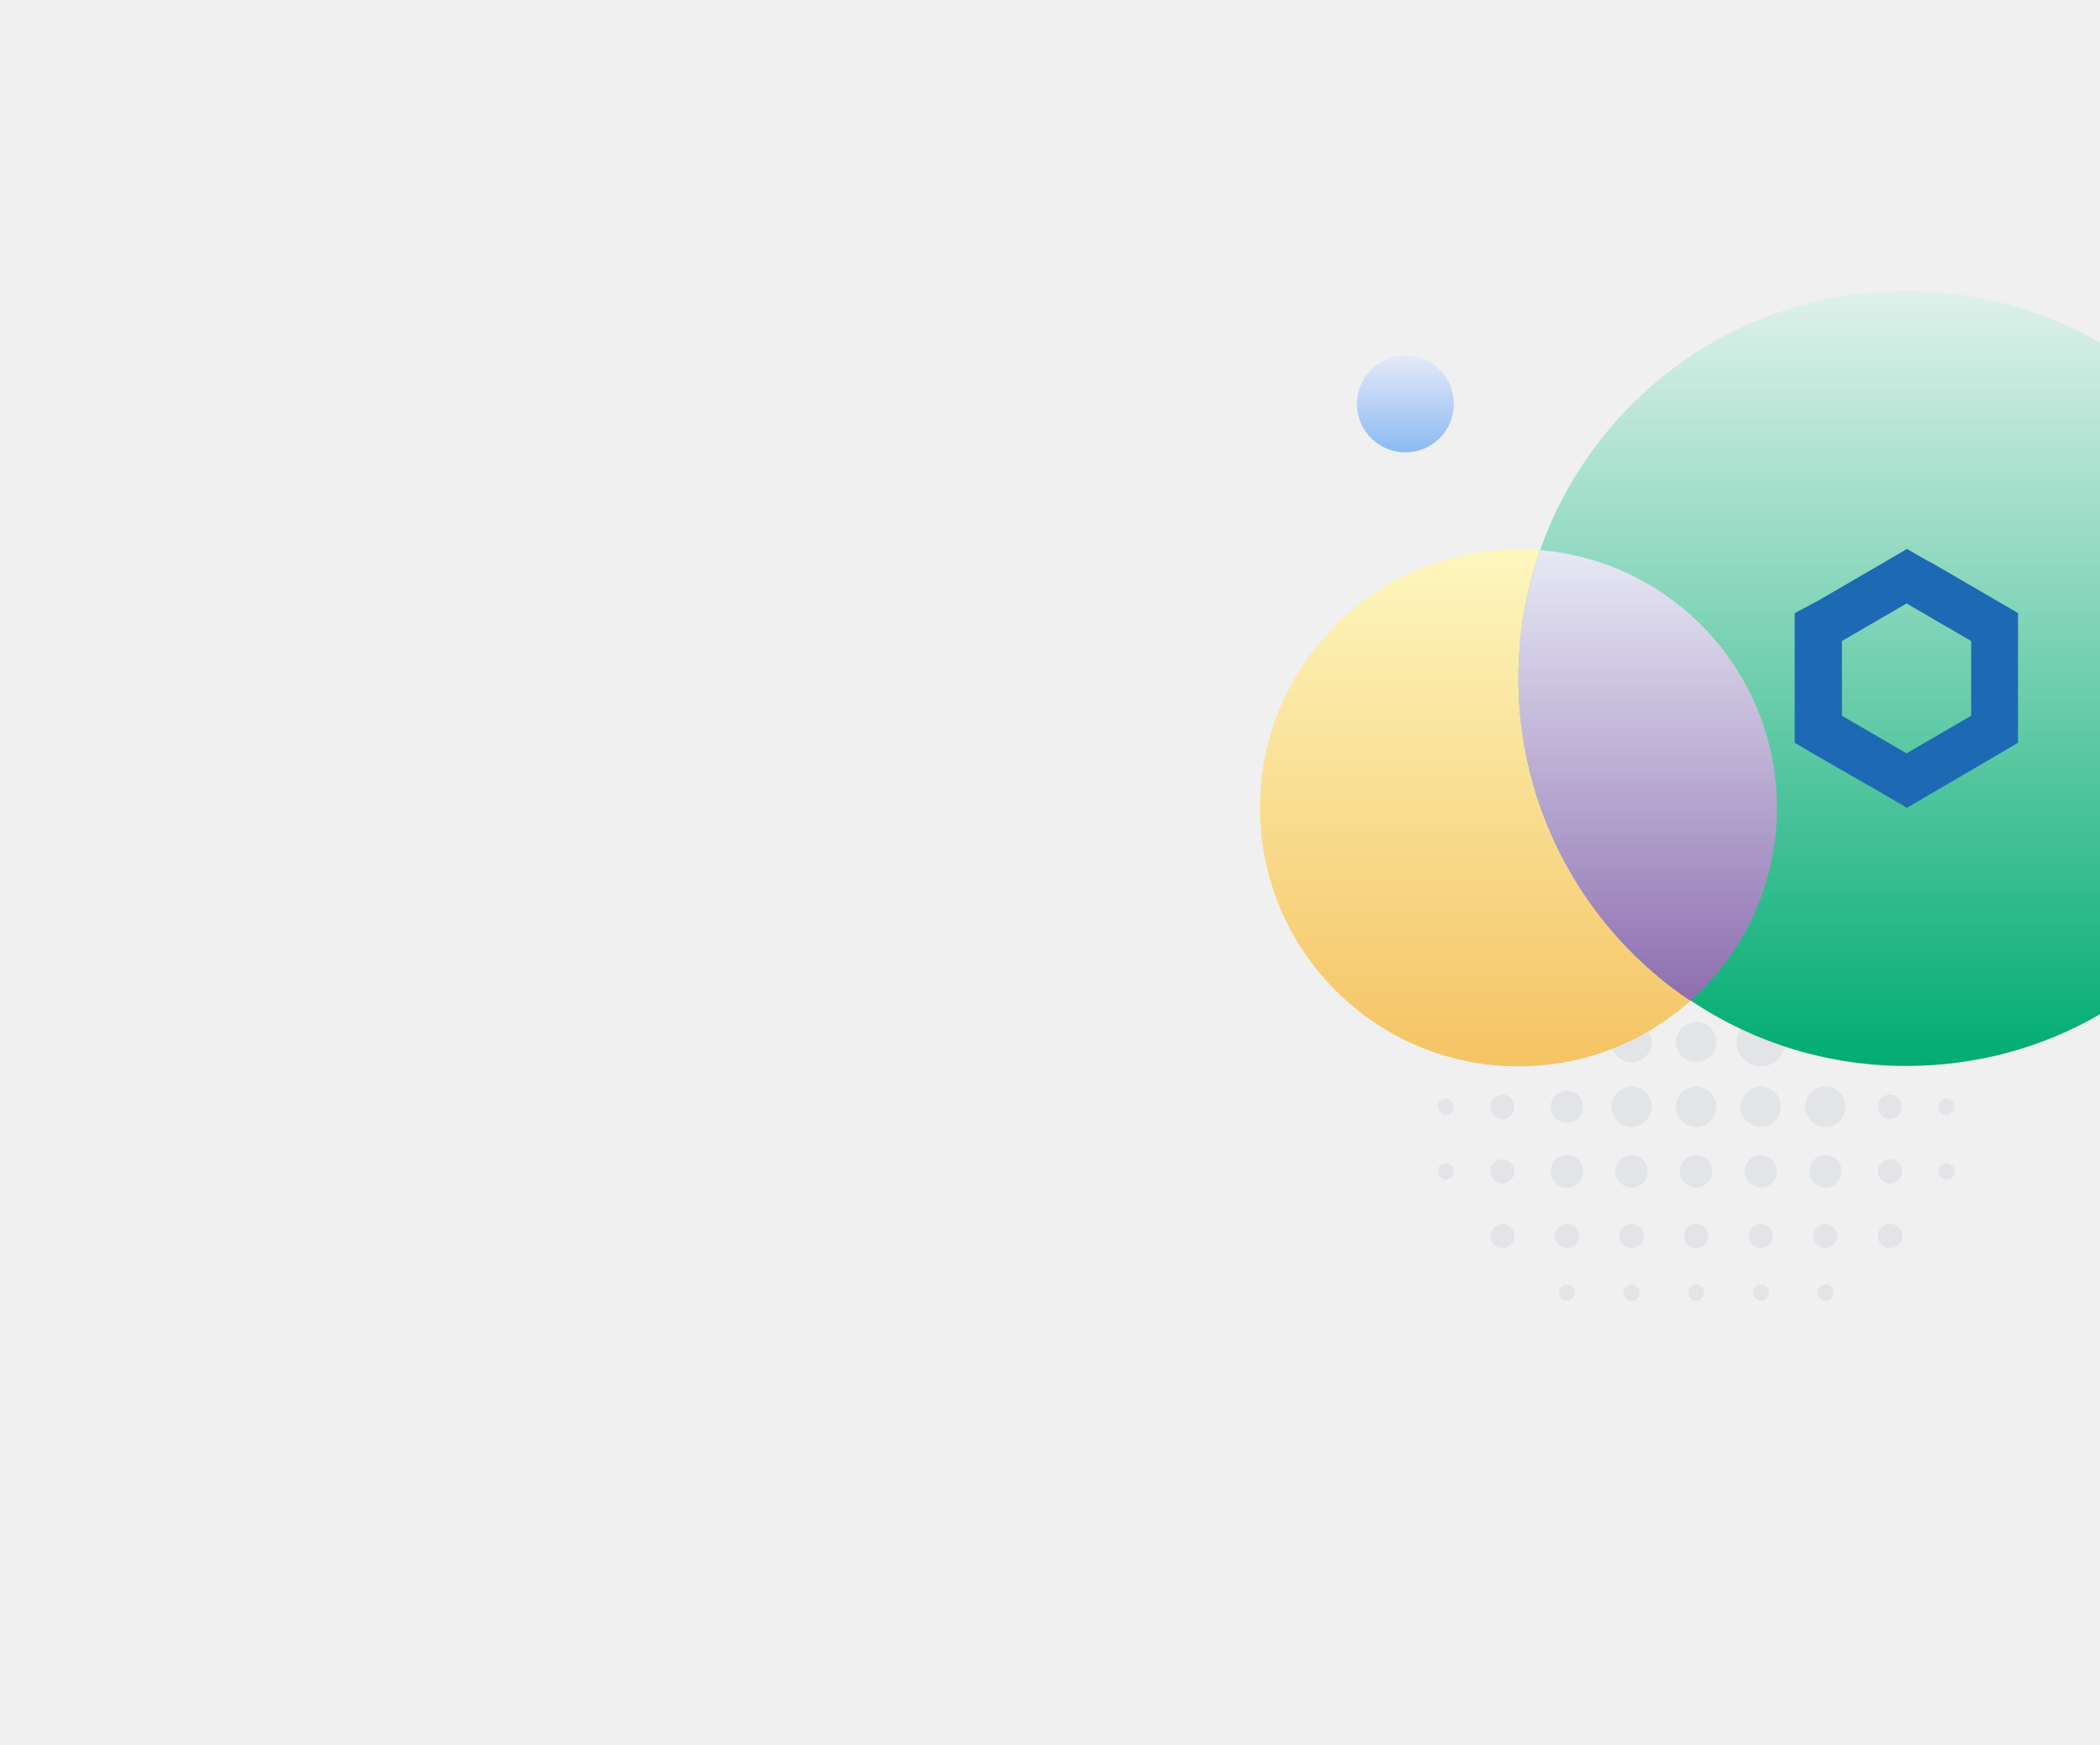
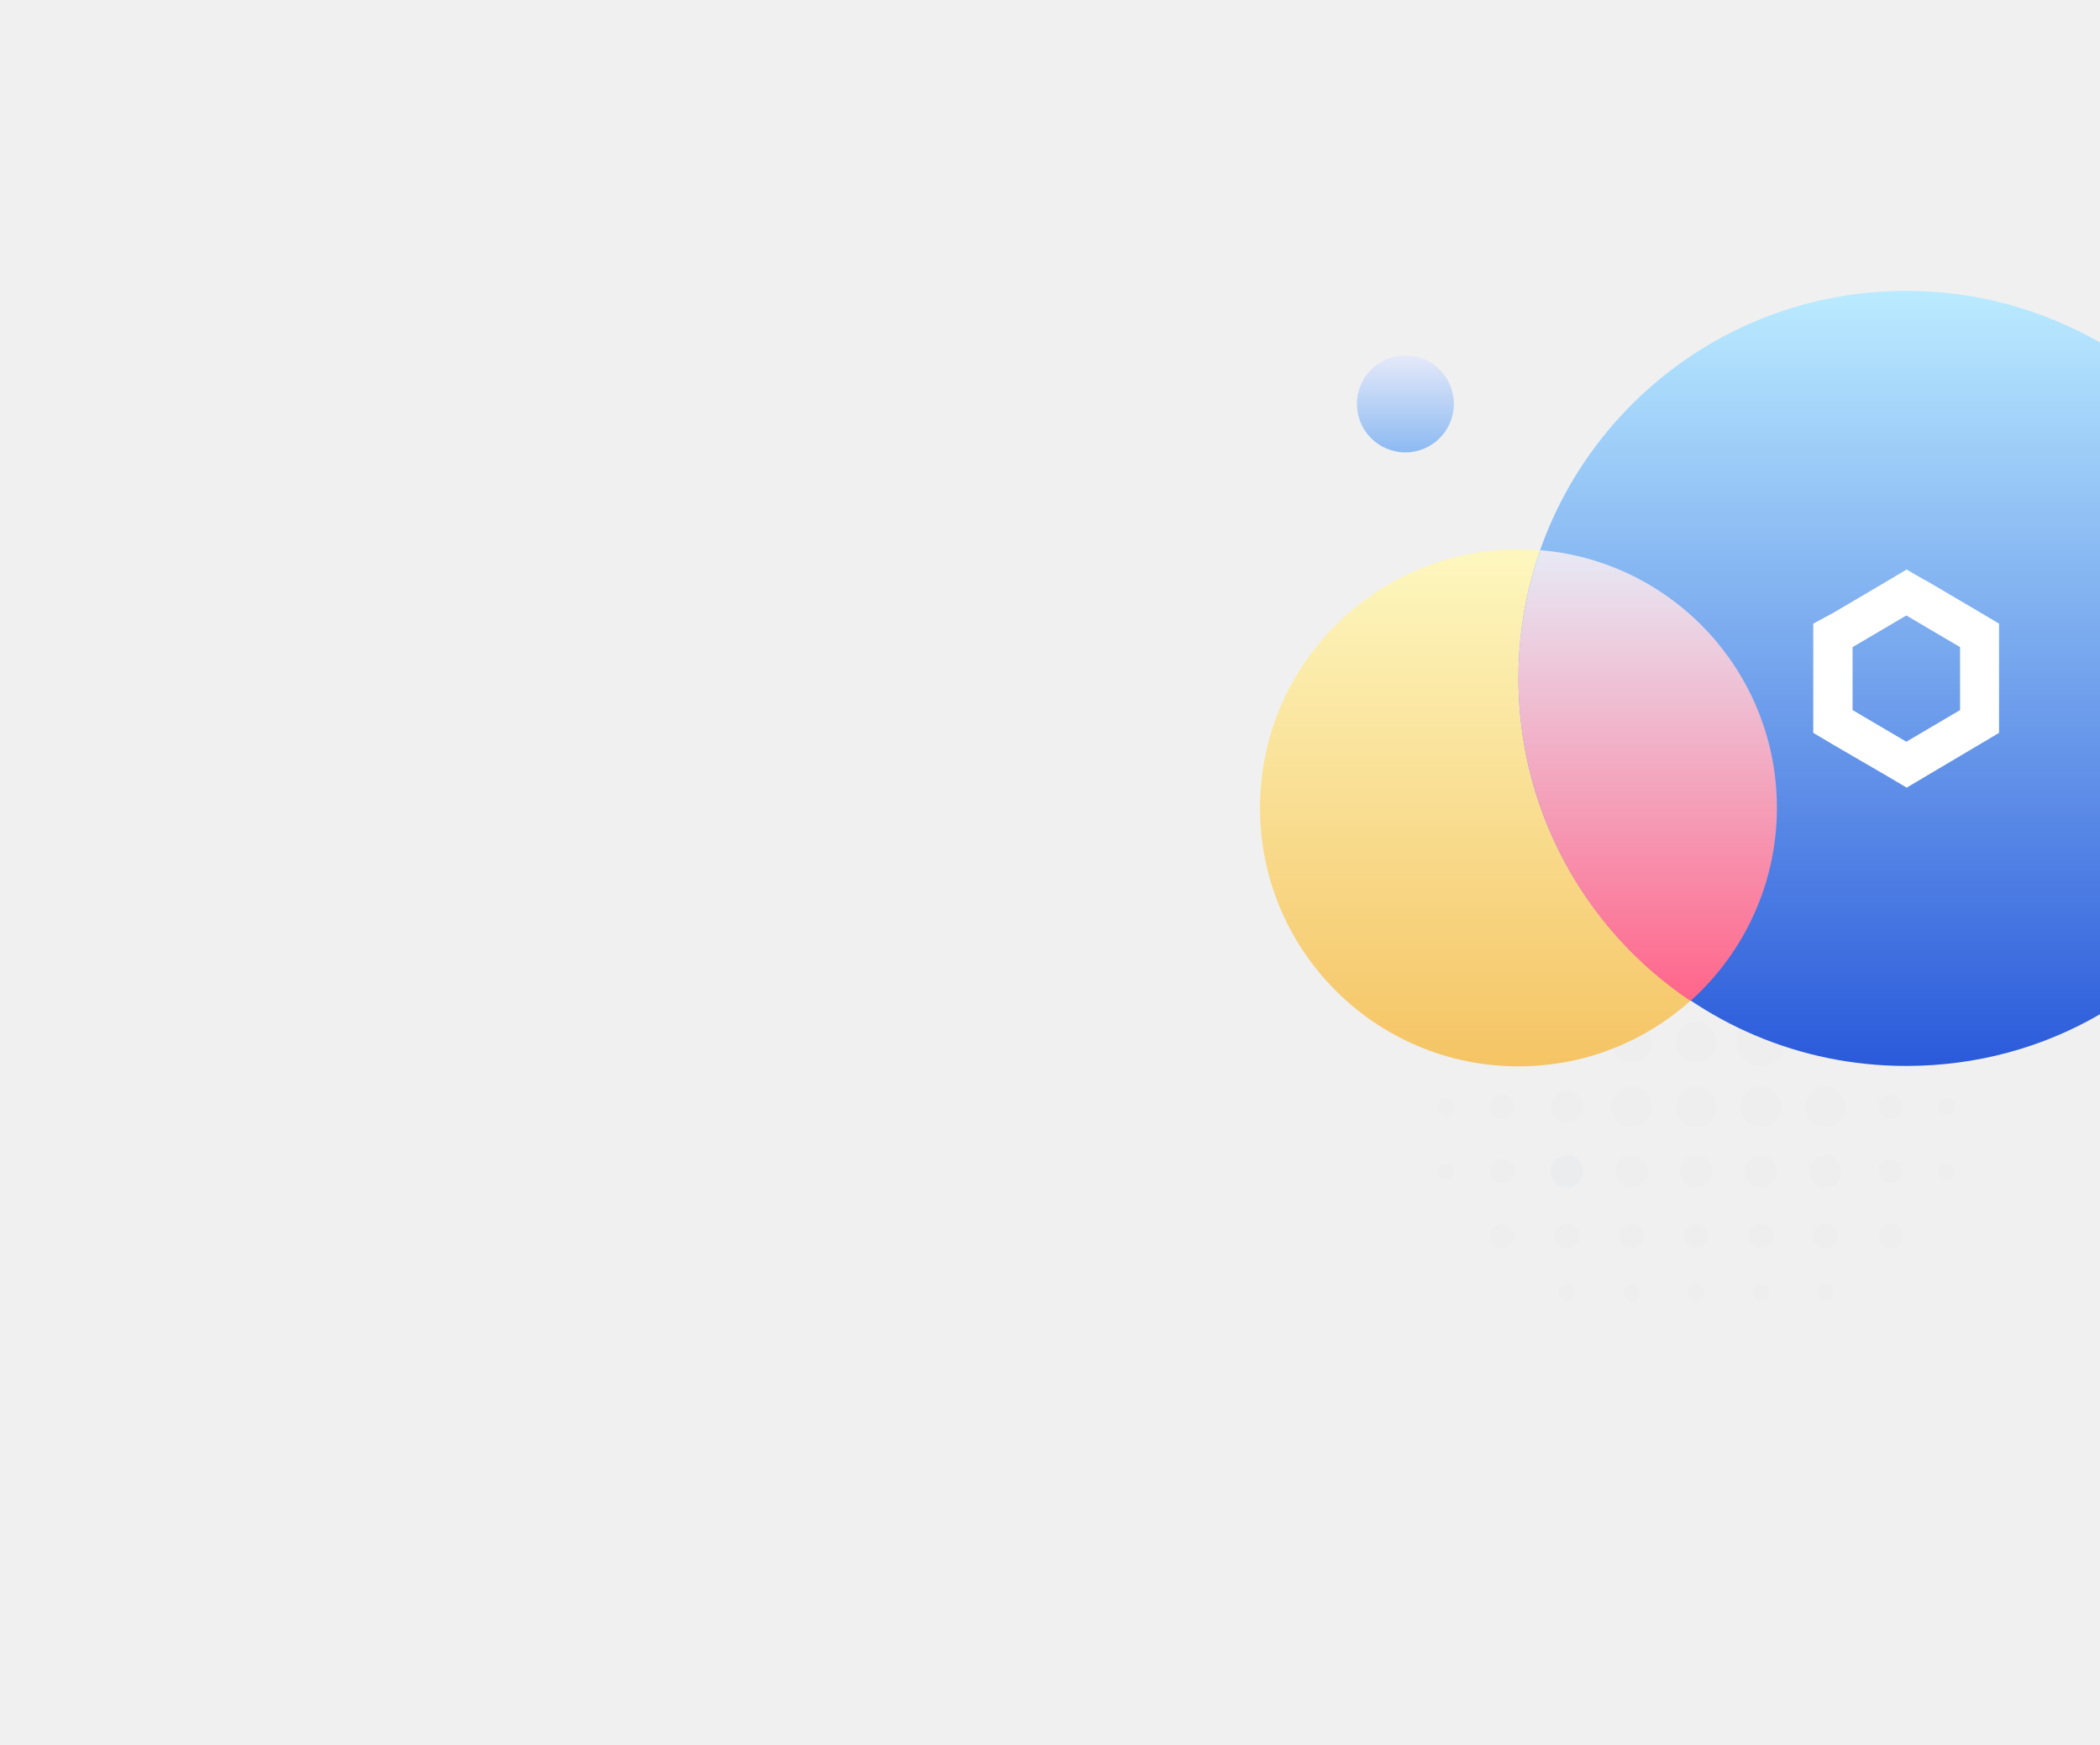
- <svg xmlns="http://www.w3.org/2000/svg" width="520" height="432" viewBox="0 0 520 432">
-   <style type="text/css">
- 	.st0{opacity:0.2;}
- 	.st1{fill:#A9B5C7;}
- 	.st2{fill:url(#Ellipse_125_1_);}
- 	.st3{fill:url(#Ellipse_127_1_);}
- 	.st4{fill:url(#Ellipse_126_1_);}
- 	.st5{fill:url(#Intersection_3_1_);}
- 	.st6{fill:#1E69B3;}
- </style>
-   <g>
-     <g id="bg_tile_sai" transform="translate(-104 -640)">
-       <g id="Group_1238" transform="translate(84 18)" class="st0">
-         <circle id="Ellipse_112" class="st1" cx="392" cy="912" r="3" />
-         <circle id="Ellipse_145" class="st1" cx="488" cy="912" r="3" />
-         <circle id="Ellipse_147" class="st1" cx="488" cy="896" r="3" />
-         <circle id="Ellipse_113" class="st1" cx="392" cy="896" r="3" />
-         <circle id="Ellipse_114" class="st1" cx="392" cy="880" r="3" />
-         <circle id="Ellipse_115" class="st1" cx="392" cy="864" r="3" />
-         <circle id="Ellipse_116" class="st1" cx="392" cy="848" r="3" />
-         <circle id="Ellipse_112-2" class="st1" cx="378" cy="912" r="2" />
-         <circle id="Ellipse_113-2" class="st1" cx="378" cy="896" r="2" />
-         <circle id="Ellipse_114-2" class="st1" cx="378" cy="880" r="2" />
-         <circle id="Ellipse_115-2" class="st1" cx="378" cy="864" r="2" />
-         <circle id="Ellipse_116-2" class="st1" cx="378" cy="848" r="2" />
-         <circle id="Ellipse_112-3" class="st1" cx="408" cy="912" r="4" />
-         <circle id="Ellipse_113-3" class="st1" cx="408" cy="896" r="4" />
-         <circle id="Ellipse_114-3" class="st1" cx="408" cy="880" r="4" />
-         <circle id="Ellipse_115-3" class="st1" cx="408" cy="864" r="4" />
-         <circle id="Ellipse_116-3" class="st1" cx="408" cy="848" r="4" />
-         <circle id="Ellipse_112-4" class="st1" cx="472" cy="928" r="3" />
-         <circle id="Ellipse_146" class="st1" cx="488" cy="928" r="3" />
-         <circle id="Ellipse_113-4" class="st1" cx="456" cy="928" r="3" />
-         <circle id="Ellipse_114-4" class="st1" cx="440" cy="928" r="3" />
-         <circle id="Ellipse_115-4" class="st1" cx="424" cy="928" r="3" />
-         <circle id="Ellipse_116-4" class="st1" cx="408" cy="928" r="3" />
-         <circle id="Ellipse_136" class="st1" cx="392" cy="928" r="3" />
-         <circle id="Ellipse_112-5" class="st1" cx="472" cy="942" r="2" />
-         <circle id="Ellipse_144" class="st1" cx="502" cy="912" r="2" />
-         <circle id="Ellipse_148" class="st1" cx="502" cy="896" r="2" />
-         <circle id="Ellipse_113-5" class="st1" cx="456" cy="942" r="2" />
-         <circle id="Ellipse_114-5" class="st1" cx="440" cy="942" r="2" />
-         <circle id="Ellipse_115-5" class="st1" cx="424" cy="942" r="2" />
-         <circle id="Ellipse_116-5" class="st1" cx="408" cy="942" r="2" />
-         <circle id="Ellipse_112-6" class="st1" cx="472" cy="912" r="4" />
-         <circle id="Ellipse_113-6" class="st1" cx="456" cy="912" r="4" />
-         <circle id="Ellipse_114-6" class="st1" cx="440" cy="912" r="4" />
-         <circle id="Ellipse_115-6" class="st1" cx="424" cy="912" r="4" />
-         <circle id="Ellipse_137" class="st1" cx="424" cy="896" r="5" />
-         <circle id="Ellipse_138" class="st1" cx="440" cy="896" r="5" />
-         <circle id="Ellipse_140" class="st1" cx="456" cy="896" r="5" />
-         <circle id="Ellipse_141" class="st1" cx="472" cy="896" r="5" />
-         <circle id="Ellipse_139" class="st1" cx="424" cy="880" r="5" />
-         <circle id="Ellipse_142" class="st1" cx="440" cy="880" r="5" />
-         <circle id="Ellipse_143" class="st1" cx="456" cy="880" r="6" />
-         <circle id="Ellipse_116-6" class="st1" cx="408" cy="912" r="4" />
-       </g>
-       <linearGradient id="Ellipse_125_1_" gradientUnits="userSpaceOnUse" x1="202.367" y1="1271.085" x2="202.367" y2="1272.085" gradientTransform="matrix(128 0 0 -128 -25423 163602.891)">
-         <stop offset="0" style="stop-color:#F5C464" />
-         <stop offset="1" style="stop-color:#FDF7BF" />
-       </linearGradient>
-       <circle id="Ellipse_125" class="st2" cx="480" cy="840" r="64" />
-       <linearGradient id="Ellipse_127_1_" gradientUnits="userSpaceOnUse" x1="201.953" y1="1272.687" x2="201.953" y2="1273.687" gradientTransform="matrix(192 0 0 -192 -38223 245259.828)">
-         <stop offset="0" style="stop-color:#00AC71" />
-         <stop offset="1" style="stop-color:#DFF1EC" />
-       </linearGradient>
-       <path id="Ellipse_127" class="st3" d="M576,712c17.5,0,33.9,4.7,48,12.8l0,0v166.3l0,0c-14.1,8.2-30.5,12.8-48,12.8    c-53,0-96-43-96-96S523,712,576,712z" />
-       <linearGradient id="Ellipse_126_1_" gradientUnits="userSpaceOnUse" x1="206.125" y1="1250.265" x2="206.125" y2="1251.265" gradientTransform="matrix(24 0 0 -24 -4495 30758.354)">
-         <stop offset="0" style="stop-color:#8CBAF2" />
-         <stop offset="1" style="stop-color:#E5E9F9" />
-       </linearGradient>
-       <circle id="Ellipse_126" class="st4" cx="452" cy="740" r="12" />
-       <linearGradient id="Intersection_3_1_" gradientUnits="userSpaceOnUse" x1="203.234" y1="1270.377" x2="203.234" y2="1271.377" gradientTransform="matrix(64.0001 0 0 -111.555 -12495.021 142604.656)">
-         <stop offset="0" style="stop-color:#8E6FB0" />
-         <stop offset="1" style="stop-color:#E7E9F5" />
-       </linearGradient>
-       <path id="Intersection_3" class="st5" d="M480,808c0-10.8,1.8-21.6,5.4-31.8C518.5,779,544,806.7,544,840    c0,18.3-7.8,35.6-21.4,47.8C496,870,480,840,480,808z" />
-     </g>
+ <svg xmlns="http://www.w3.org/2000/svg" width="520" height="432" viewBox="0 0 520 432" fill="none">
+   <g opacity="0.2">
+     <path opacity="0.2" d="M372 293C373.657 293 375 291.657 375 290C375 288.343 373.657 287 372 287C370.343 287 369 288.343 369 290C369 291.657 370.343 293 372 293Z" fill="#A9B5C7" />
+     <path opacity="0.2" d="M468 293C469.657 293 471 291.657 471 290C471 288.343 469.657 287 468 287C466.343 287 465 288.343 465 290C465 291.657 466.343 293 468 293Z" fill="#A9B5C7" />
+     <path opacity="0.2" d="M468 277C469.657 277 471 275.657 471 274C471 272.343 469.657 271 468 271C466.343 271 465 272.343 465 274C465 275.657 466.343 277 468 277Z" fill="#A9B5C7" />
+     <path opacity="0.2" d="M372 277C373.657 277 375 275.657 375 274C375 272.343 373.657 271 372 271C370.343 271 369 272.343 369 274C369 275.657 370.343 277 372 277Z" fill="#A9B5C7" />
+     <path opacity="0.2" d="M372 261C373.657 261 375 259.657 375 258C375 256.343 373.657 255 372 255C370.343 255 369 256.343 369 258C369 259.657 370.343 261 372 261Z" fill="#A9B5C7" />
+     <path opacity="0.2" d="M372 245C373.657 245 375 243.657 375 242C375 240.343 373.657 239 372 239C370.343 239 369 240.343 369 242C369 243.657 370.343 245 372 245Z" fill="#A9B5C7" />
+     <path opacity="0.2" d="M372 229C373.657 229 375 227.657 375 226C375 224.343 373.657 223 372 223C370.343 223 369 224.343 369 226C369 227.657 370.343 229 372 229Z" fill="#A9B5C7" />
+     <path opacity="0.2" d="M358 292C359.105 292 360 291.105 360 290C360 288.895 359.105 288 358 288C356.895 288 356 288.895 356 290C356 291.105 356.895 292 358 292Z" fill="#A9B5C7" />
+     <path opacity="0.2" d="M358 276C359.105 276 360 275.105 360 274C360 272.895 359.105 272 358 272C356.895 272 356 272.895 356 274C356 275.105 356.895 276 358 276Z" fill="#A9B5C7" />
+     <path opacity="0.2" d="M358 260C359.105 260 360 259.105 360 258C360 256.895 359.105 256 358 256C356.895 256 356 256.895 356 258C356 259.105 356.895 260 358 260Z" fill="#A9B5C7" />
+     <path opacity="0.2" d="M358 244C359.105 244 360 243.105 360 242C360 240.895 359.105 240 358 240C356.895 240 356 240.895 356 242C356 243.105 356.895 244 358 244Z" fill="#A9B5C7" />
+     <path opacity="0.2" d="M358 228C359.105 228 360 227.105 360 226C360 224.895 359.105 224 358 224C356.895 224 356 224.895 356 226C356 227.105 356.895 228 358 228Z" fill="#A9B5C7" />
+     <path opacity="0.2" d="M388 294C390.209 294 392 292.209 392 290C392 287.791 390.209 286 388 286C385.791 286 384 287.791 384 290C384 292.209 385.791 294 388 294Z" fill="#A9B5C7" />
+     <path opacity="0.2" d="M388 278C390.209 278 392 276.209 392 274C392 271.791 390.209 270 388 270C385.791 270 384 271.791 384 274C384 276.209 385.791 278 388 278Z" fill="#A9B5C7" />
+     <path opacity="0.2" d="M388 262C390.209 262 392 260.209 392 258C392 255.791 390.209 254 388 254C385.791 254 384 255.791 384 258C384 260.209 385.791 262 388 262Z" fill="#A9B5C7" />
+     <path opacity="0.2" d="M388 246C390.209 246 392 244.209 392 242C392 239.791 390.209 238 388 238C385.791 238 384 239.791 384 242C384 244.209 385.791 246 388 246Z" fill="#A9B5C7" />
+     <path opacity="0.2" d="M388 230C390.209 230 392 228.209 392 226C392 223.791 390.209 222 388 222C385.791 222 384 223.791 384 226C384 228.209 385.791 230 388 230Z" fill="#A9B5C7" />
+     <path opacity="0.2" d="M452 309C453.657 309 455 307.657 455 306C455 304.343 453.657 303 452 303C450.343 303 449 304.343 449 306C449 307.657 450.343 309 452 309Z" fill="#A9B5C7" />
+     <path opacity="0.2" d="M468 309C469.657 309 471 307.657 471 306C471 304.343 469.657 303 468 303C466.343 303 465 304.343 465 306C465 307.657 466.343 309 468 309Z" fill="#A9B5C7" />
+     <path opacity="0.2" d="M436 309C437.657 309 439 307.657 439 306C439 304.343 437.657 303 436 303C434.343 303 433 304.343 433 306C433 307.657 434.343 309 436 309Z" fill="#A9B5C7" />
+     <path opacity="0.2" d="M420 309C421.657 309 423 307.657 423 306C423 304.343 421.657 303 420 303C418.343 303 417 304.343 417 306C417 307.657 418.343 309 420 309Z" fill="#A9B5C7" />
+     <path opacity="0.2" d="M404 309C405.657 309 407 307.657 407 306C407 304.343 405.657 303 404 303C402.343 303 401 304.343 401 306C401 307.657 402.343 309 404 309Z" fill="#A9B5C7" />
+     <path opacity="0.2" d="M388 309C389.657 309 391 307.657 391 306C391 304.343 389.657 303 388 303C386.343 303 385 304.343 385 306C385 307.657 386.343 309 388 309Z" fill="#A9B5C7" />
+     <path opacity="0.2" d="M372 309C373.657 309 375 307.657 375 306C375 304.343 373.657 303 372 303C370.343 303 369 304.343 369 306C369 307.657 370.343 309 372 309Z" fill="#A9B5C7" />
+     <path opacity="0.2" d="M452 322C453.105 322 454 321.105 454 320C454 318.895 453.105 318 452 318C450.895 318 450 318.895 450 320C450 321.105 450.895 322 452 322Z" fill="#A9B5C7" />
+     <path opacity="0.2" d="M482 292C483.105 292 484 291.105 484 290C484 288.895 483.105 288 482 288C480.895 288 480 288.895 480 290C480 291.105 480.895 292 482 292Z" fill="#A9B5C7" />
+     <path opacity="0.2" d="M482 276C483.105 276 484 275.105 484 274C484 272.895 483.105 272 482 272C480.895 272 480 272.895 480 274C480 275.105 480.895 276 482 276Z" fill="#A9B5C7" />
+     <path opacity="0.2" d="M436 322C437.105 322 438 321.105 438 320C438 318.895 437.105 318 436 318C434.895 318 434 318.895 434 320C434 321.105 434.895 322 436 322Z" fill="#A9B5C7" />
+     <path opacity="0.2" d="M420 322C421.105 322 422 321.105 422 320C422 318.895 421.105 318 420 318C418.895 318 418 318.895 418 320C418 321.105 418.895 322 420 322Z" fill="#A9B5C7" />
+     <path opacity="0.2" d="M404 322C405.105 322 406 321.105 406 320C406 318.895 405.105 318 404 318C402.895 318 402 318.895 402 320C402 321.105 402.895 322 404 322Z" fill="#A9B5C7" />
+     <path opacity="0.2" d="M388 322C389.105 322 390 321.105 390 320C390 318.895 389.105 318 388 318C386.895 318 386 318.895 386 320C386 321.105 386.895 322 388 322Z" fill="#A9B5C7" />
+     <path opacity="0.2" d="M452 294C454.209 294 456 292.209 456 290C456 287.791 454.209 286 452 286C449.791 286 448 287.791 448 290C448 292.209 449.791 294 452 294Z" fill="#A9B5C7" />
+     <path opacity="0.2" d="M436 294C438.209 294 440 292.209 440 290C440 287.791 438.209 286 436 286C433.791 286 432 287.791 432 290C432 292.209 433.791 294 436 294Z" fill="#A9B5C7" />
+     <path opacity="0.2" d="M420 294C422.209 294 424 292.209 424 290C424 287.791 422.209 286 420 286C417.791 286 416 287.791 416 290C416 292.209 417.791 294 420 294Z" fill="#A9B5C7" />
+     <path opacity="0.2" d="M404 294C406.209 294 408 292.209 408 290C408 287.791 406.209 286 404 286C401.791 286 400 287.791 400 290C400 292.209 401.791 294 404 294Z" fill="#A9B5C7" />
+     <path opacity="0.2" d="M404 279C406.761 279 409 276.761 409 274C409 271.239 406.761 269 404 269C401.239 269 399 271.239 399 274C399 276.761 401.239 279 404 279Z" fill="#A9B5C7" />
+     <path opacity="0.2" d="M420 279C422.761 279 425 276.761 425 274C425 271.239 422.761 269 420 269C417.239 269 415 271.239 415 274C415 276.761 417.239 279 420 279Z" fill="#A9B5C7" />
+     <path opacity="0.2" d="M436 279C438.761 279 441 276.761 441 274C441 271.239 438.761 269 436 269C433.239 269 431 271.239 431 274C431 276.761 433.239 279 436 279Z" fill="#A9B5C7" />
+     <path opacity="0.2" d="M452 279C454.761 279 457 276.761 457 274C457 271.239 454.761 269 452 269C449.239 269 447 271.239 447 274C447 276.761 449.239 279 452 279Z" fill="#A9B5C7" />
+     <path opacity="0.2" d="M404 263C406.761 263 409 260.761 409 258C409 255.239 406.761 253 404 253C401.239 253 399 255.239 399 258C399 260.761 401.239 263 404 263Z" fill="#A9B5C7" />
+     <path opacity="0.2" d="M420 263C422.761 263 425 260.761 425 258C425 255.239 422.761 253 420 253C417.239 253 415 255.239 415 258C415 260.761 417.239 263 420 263Z" fill="#A9B5C7" />
+     <path opacity="0.2" d="M436 264C439.314 264 442 261.314 442 258C442 254.686 439.314 252 436 252C432.686 252 430 254.686 430 258C430 261.314 432.686 264 436 264Z" fill="#A9B5C7" />
+     <path opacity="0.2" d="M388 294C390.209 294 392 292.209 392 290C392 287.791 390.209 286 388 286C385.791 286 384 287.791 384 290C384 292.209 385.791 294 388 294Z" fill="#A9B5C7" />
  </g>
-   <path class="st6" d="M472.2,135.9l-5.8,3.4l-16,9.3l-6,3.2v32.1l5.8,3.4l16.2,9.3l5.8,3.4l5.8-3.4l15.9-9.3l5.8-3.4v-32.1l-5.8-3.4  l-16-9.3C478,139.3,472.2,135.9,472.2,135.9z M456.1,177.2v-18.5l16-9.3l16,9.3v18.5l-16,9.3L456.1,177.2z" />
+   <path d="M376 264C411.346 264 440 235.346 440 200C440 164.654 411.346 136 376 136C340.654 136 312 164.654 312 200C312 235.346 340.654 264 376 264Z" fill="url(#paint0_linear)" />
+   <path d="M472 72C489.5 72 505.9 76.7 520 84.8V251.1C505.9 259.3 489.5 263.9 472 263.9C419 263.9 376 220.9 376 167.9C376 114.9 419 72 472 72Z" fill="url(#paint1_linear)" />
+   <path d="M348 112C354.627 112 360 106.627 360 100C360 93.373 354.627 88 348 88C341.373 88 336 93.373 336 100C336 106.627 341.373 112 348 112Z" fill="url(#paint2_linear)" />
+   <path d="M376 168C376 157.2 377.8 146.4 381.4 136.2C414.5 139 440 166.7 440 200C440 218.3 432.2 235.6 418.6 247.8C392 230 376 200 376 168Z" fill="url(#paint3_linear)" />
+   <path d="M472.125 141L467.3 143.864L453.991 151.699L449 154.395V181.437L453.825 184.301L467.3 192.136L472.125 195L476.949 192.136L490.175 184.301L495 181.437V154.395L490.175 151.53L476.866 143.696C476.949 143.864 472.125 141 472.125 141ZM458.732 175.793V160.207L472.042 152.373L485.351 160.207V175.793L472.042 183.627L458.732 175.793Z" fill="white" />
+   <defs>
+     <linearGradient id="paint0_linear" x1="376.002" y1="263.998" x2="376.002" y2="135.998" gradientUnits="userSpaceOnUse">
+       <stop stop-color="#F5C464" />
+       <stop offset="1" stop-color="#FDF7BF" />
+     </linearGradient>
+     <linearGradient id="paint1_linear" x1="447.995" y1="263.905" x2="447.995" y2="72.001" gradientUnits="userSpaceOnUse">
+       <stop stop-color="#2A5ADA" />
+       <stop offset="1" stop-color="#BBEBFF" />
+     </linearGradient>
+     <linearGradient id="paint2_linear" x1="348" y1="111.998" x2="348" y2="87.998" gradientUnits="userSpaceOnUse">
+       <stop stop-color="#8CBAF2" />
+       <stop offset="1" stop-color="#E5E9F9" />
+     </linearGradient>
+     <linearGradient id="paint3_linear" x1="408.001" y1="247.795" x2="408.001" y2="136.195" gradientUnits="userSpaceOnUse">
+       <stop stop-color="#FF658A" />
+       <stop offset="1" stop-color="#E7E9F5" />
+     </linearGradient>
+   </defs>
</svg>
